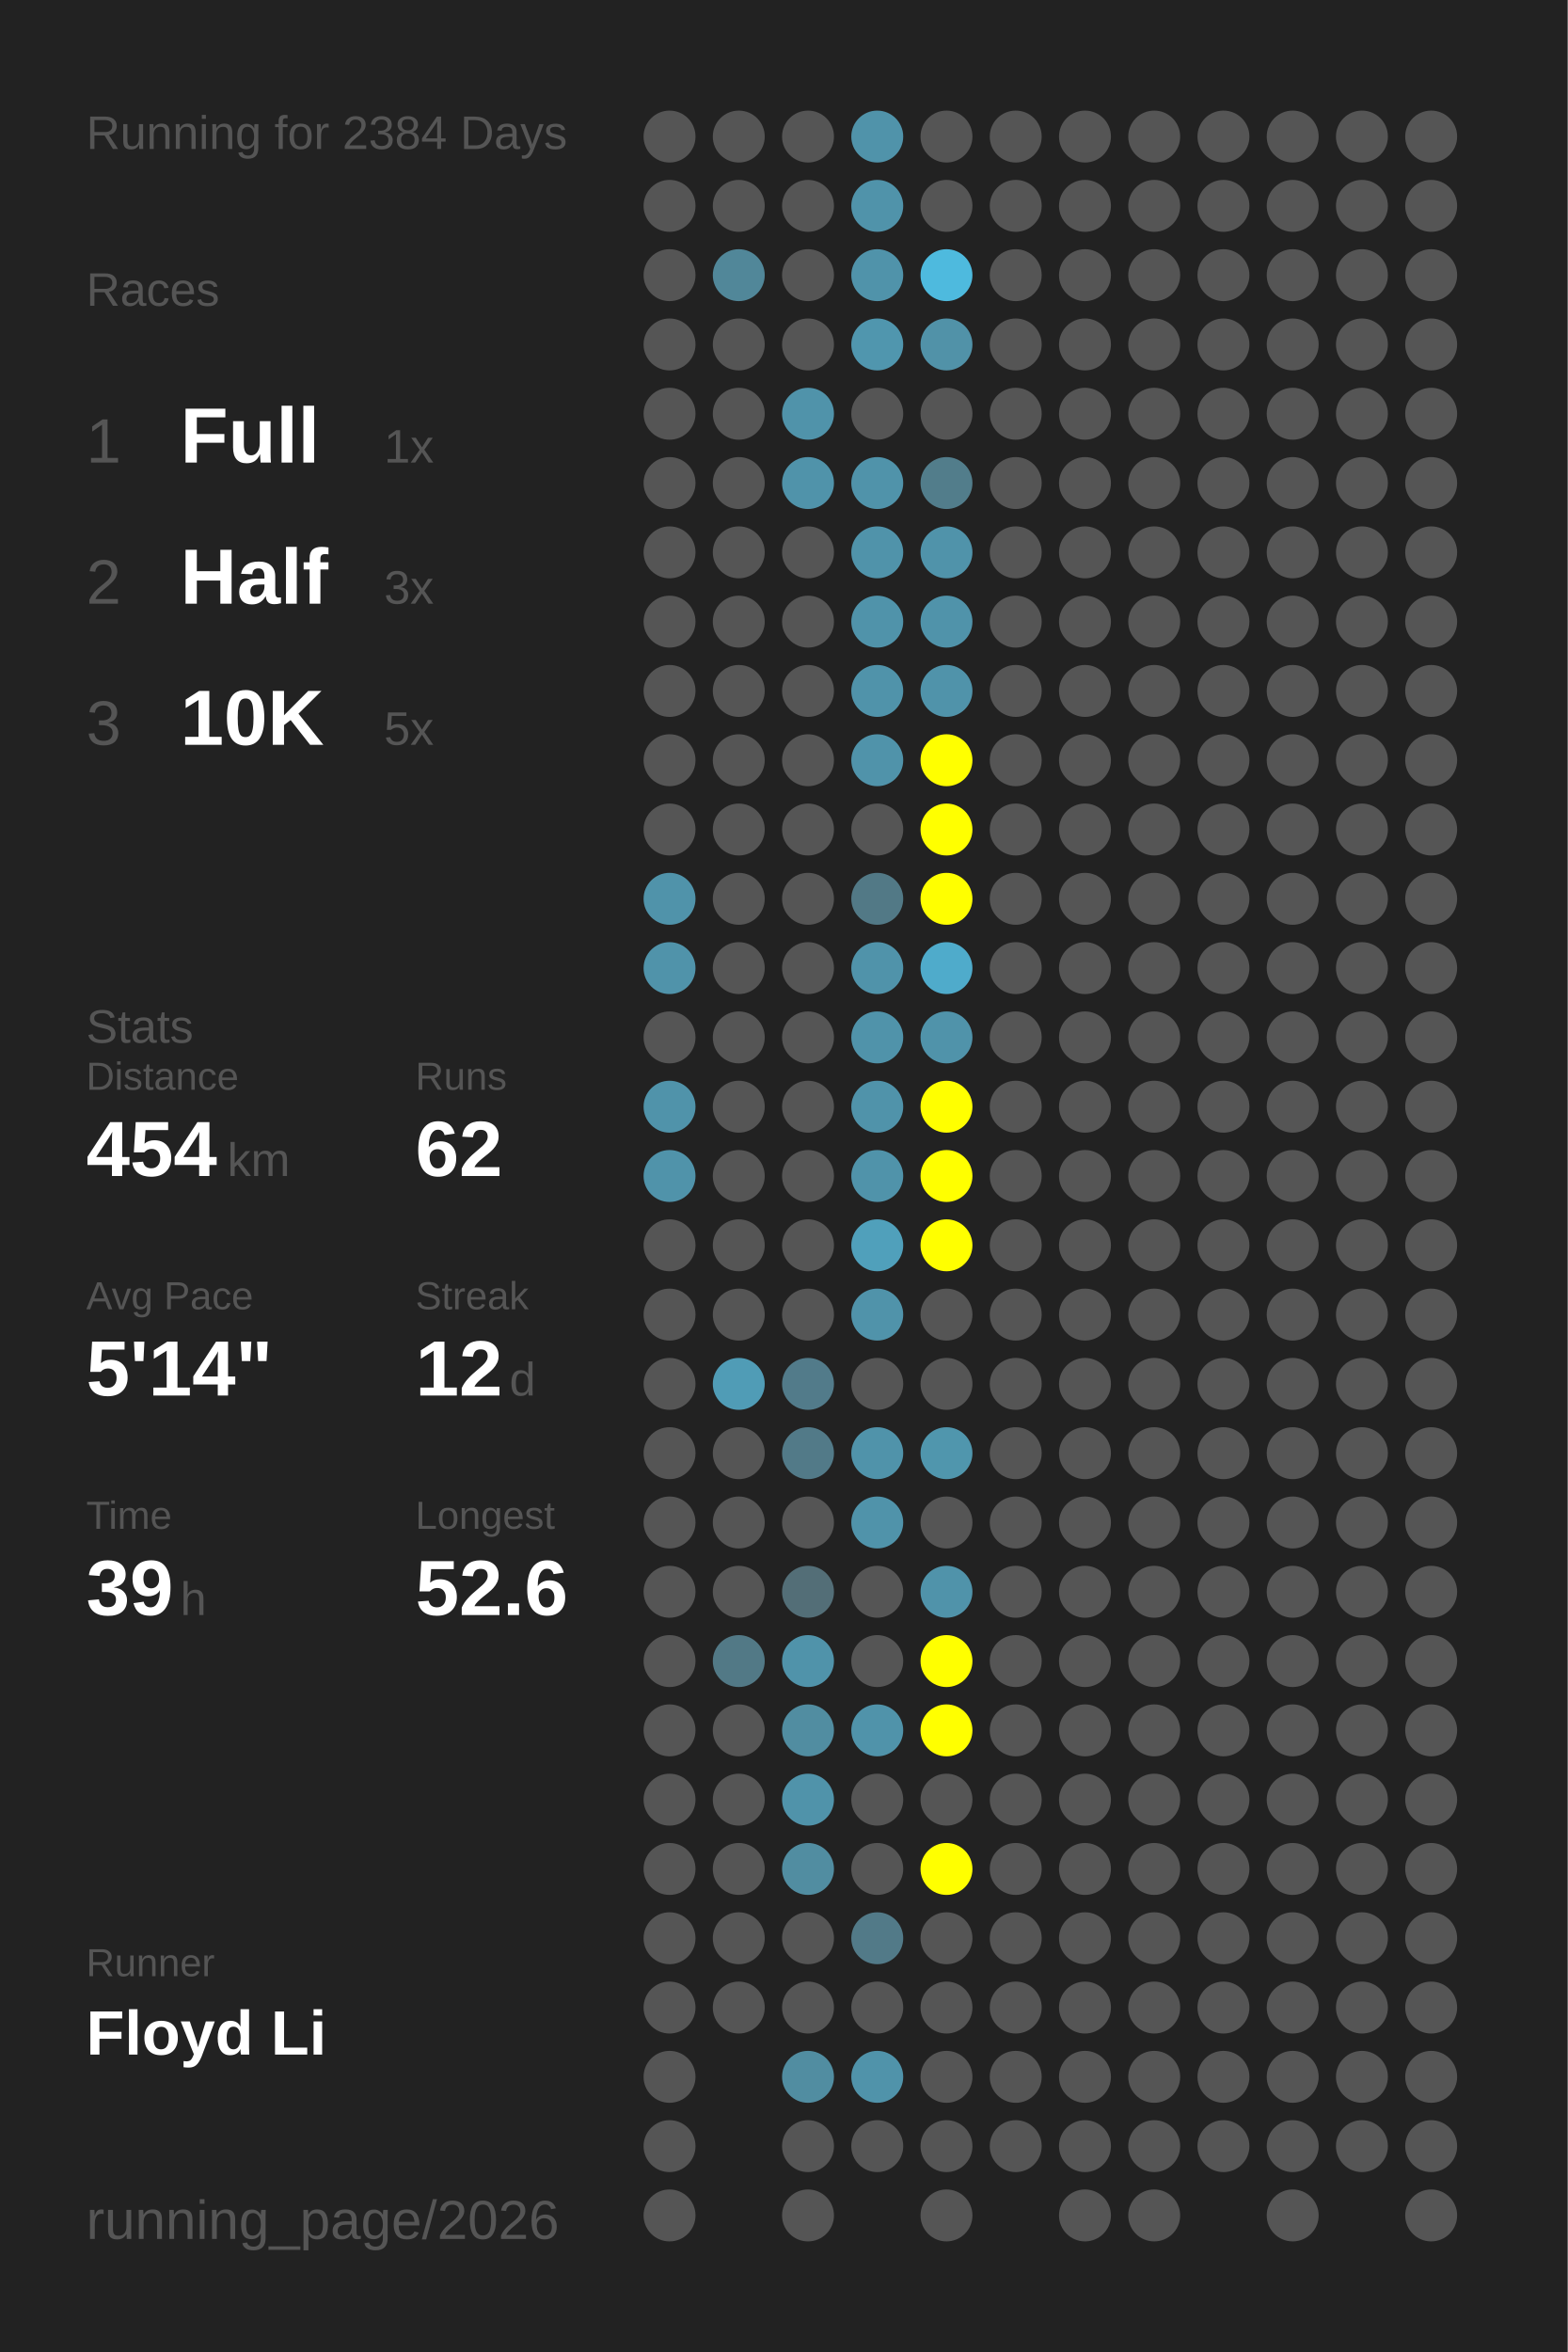
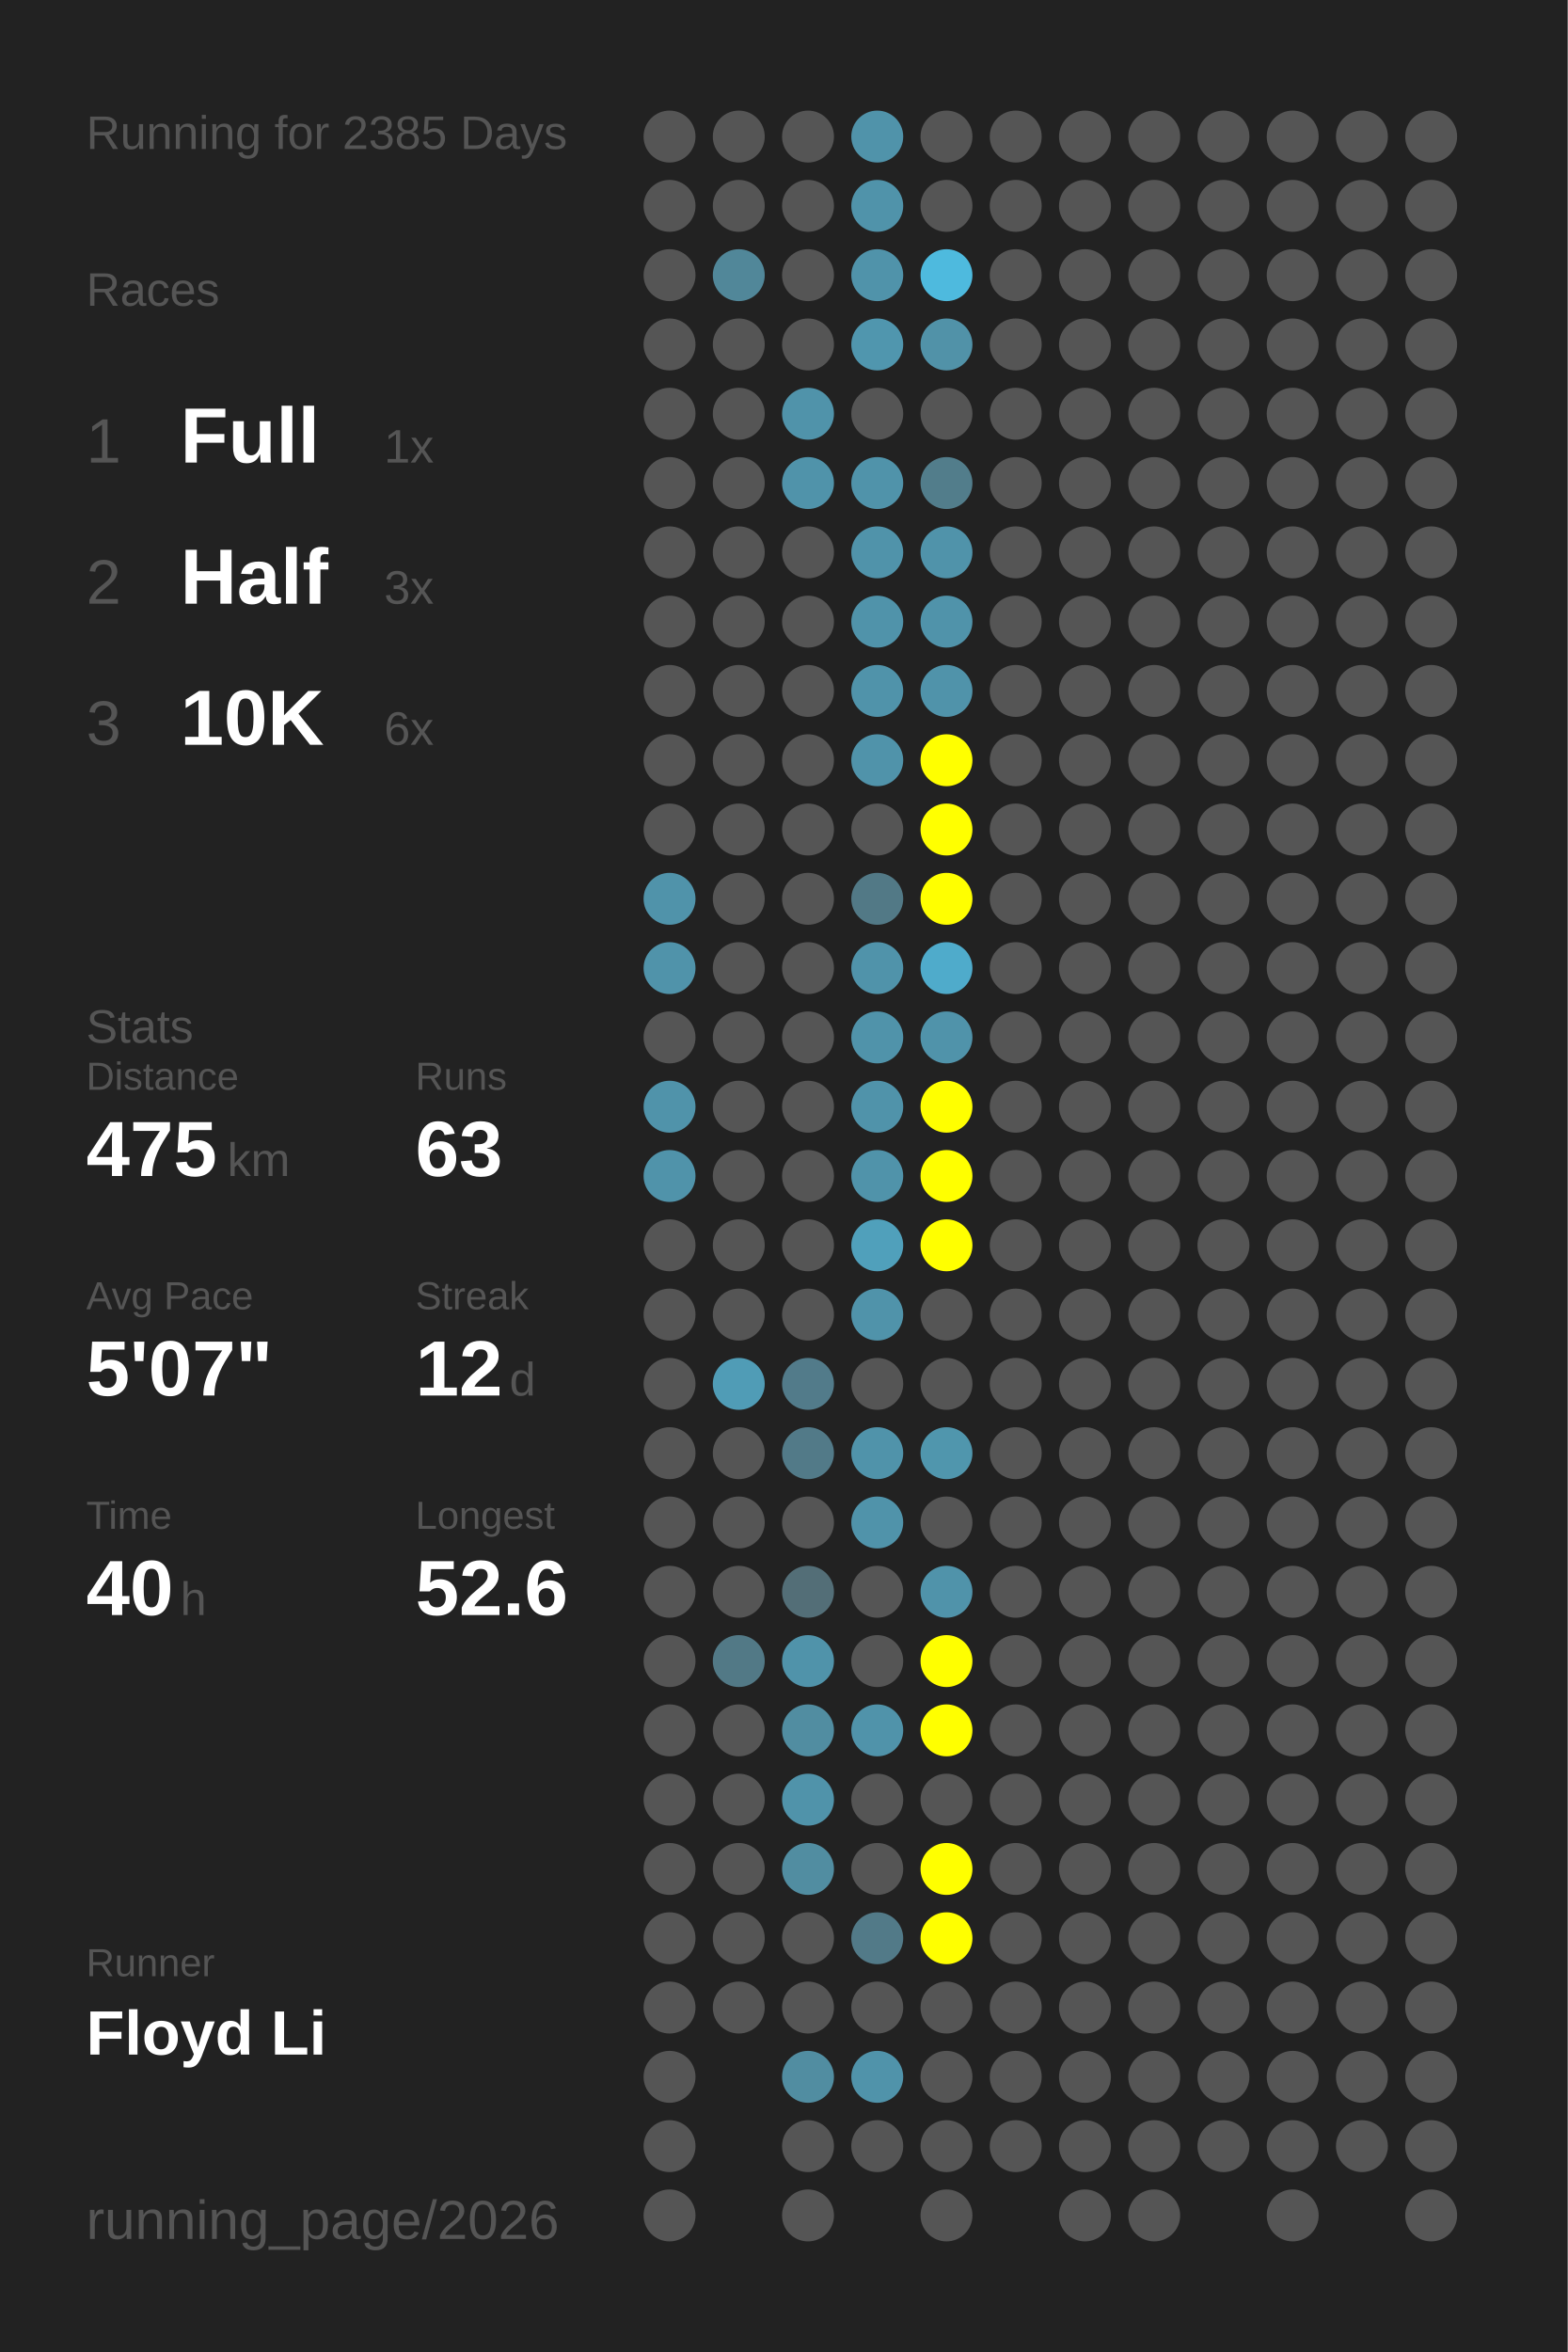
<svg xmlns="http://www.w3.org/2000/svg" baseProfile="full" height="300mm" version="1.1" viewBox="0,0,200,300" width="200mm">
  <defs />
  <rect fill="#222222" height="300" width="200" x="0" y="0" />
-   <text fill="#555555" style="font-size:6px; font-family:Arial;" x="11" y="19">Running for 2384 Days</text>
+   <text fill="#555555" style="font-size:6px; font-family:Arial;" x="11" y="19">Running for 2385 Days</text>
  <text fill="#555555" style="font-size:6px; font-family:Arial;" x="11" y="39">Races</text>
  <text fill="#555555" style="font-size:8px; font-family:Arial;" x="11" y="59">1</text>
  <text fill="#FFFFFF" style="font-size:10px; font-family:Arial; font-weight:bold;" x="23" y="59">Full</text>
  <text fill="#555555" style="font-size:6px; font-family:Arial;" x="49" y="59">1x</text>
  <text fill="#555555" style="font-size:8px; font-family:Arial;" x="11" y="77">2</text>
  <text fill="#FFFFFF" style="font-size:10px; font-family:Arial; font-weight:bold;" x="23" y="77">Half</text>
  <text fill="#555555" style="font-size:6px; font-family:Arial;" x="49" y="77">3x</text>
  <text fill="#555555" style="font-size:8px; font-family:Arial;" x="11" y="95">3</text>
  <text fill="#FFFFFF" style="font-size:10px; font-family:Arial; font-weight:bold;" x="23" y="95">10K</text>
-   <text fill="#555555" style="font-size:6px; font-family:Arial;" x="49" y="95">5x</text>
+   <text fill="#555555" style="font-size:6px; font-family:Arial;" x="49" y="95">6x</text>
  <text fill="#555555" style="font-size:6px; font-family:Arial;" x="11" y="133">Stats</text>
  <text fill="#555555" style="font-size:5px; font-family:Arial;" x="11" y="139">Distance</text>
-   <text fill="#FFFFFF" style="font-size:10px; font-family:Arial; font-weight:bold;" x="11" y="150">454</text>
+   <text fill="#FFFFFF" style="font-size:10px; font-family:Arial; font-weight:bold;" x="11" y="150">475</text>
  <text fill="#555555" style="font-size:6px; font-family:Arial;" x="29" y="150">km</text>
  <text fill="#555555" style="font-size:5px; font-family:Arial;" x="53" y="139">Runs</text>
-   <text fill="#FFFFFF" style="font-size:10px; font-family:Arial; font-weight:bold;" x="53" y="150">62</text>
+   <text fill="#FFFFFF" style="font-size:10px; font-family:Arial; font-weight:bold;" x="53" y="150">63</text>
  <text fill="#555555" style="font-size:5px; font-family:Arial;" x="11" y="167">Avg Pace</text>
-   <text fill="#FFFFFF" style="font-size:10px; font-family:Arial; font-weight:bold;" x="11" y="178">5'14"</text>
+   <text fill="#FFFFFF" style="font-size:10px; font-family:Arial; font-weight:bold;" x="11" y="178">5'07"</text>
  <text fill="#555555" style="font-size:5px; font-family:Arial;" x="53" y="167">Streak</text>
  <text fill="#FFFFFF" style="font-size:10px; font-family:Arial; font-weight:bold;" x="53" y="178">12</text>
  <text fill="#555555" style="font-size:6px; font-family:Arial;" x="65" y="178">d</text>
  <text fill="#555555" style="font-size:5px; font-family:Arial;" x="11" y="195">Time</text>
-   <text fill="#FFFFFF" style="font-size:10px; font-family:Arial; font-weight:bold;" x="11" y="206">39</text>
+   <text fill="#FFFFFF" style="font-size:10px; font-family:Arial; font-weight:bold;" x="11" y="206">40</text>
  <text fill="#555555" style="font-size:6px; font-family:Arial;" x="23" y="206">h</text>
  <text fill="#555555" style="font-size:5px; font-family:Arial;" x="53" y="195">Longest</text>
  <text fill="#FFFFFF" style="font-size:10px; font-family:Arial; font-weight:bold;" x="53" y="206">52.6</text>
  <text fill="#555555" style="font-size:5px; font-family:Arial;" x="11" y="252.065">Runner</text>
  <text fill="#FFFFFF" style="font-size:8px; font-family:Arial; font-weight:bold;" x="11" y="262.065">Floyd Li</text>
  <text fill="#555555" style="font-size:7px; font-family:Arial;" x="11" y="285.581">running_page/2026</text>
  <circle cx="85.417" cy="17.419" fill="#555555" r="3.312" />
  <circle cx="85.417" cy="26.258" fill="#555555" r="3.312" />
  <circle cx="85.417" cy="35.097" fill="#555555" r="3.312" />
  <circle cx="85.417" cy="43.935" fill="#555555" r="3.312" />
  <circle cx="85.417" cy="52.774" fill="#555555" r="3.312" />
  <circle cx="85.417" cy="61.613" fill="#555555" r="3.312" />
  <circle cx="85.417" cy="70.452" fill="#555555" r="3.312" />
  <circle cx="85.417" cy="79.29" fill="#555555" r="3.312" />
  <circle cx="85.417" cy="88.129" fill="#555555" r="3.312" />
  <circle cx="85.417" cy="96.968" fill="#555555" r="3.312" />
  <circle cx="85.417" cy="105.806" fill="#555555" r="3.312" />
  <circle cx="85.417" cy="114.645" fill="#5093aa" r="3.312" />
  <circle cx="85.417" cy="123.484" fill="#5093aa" r="3.312" />
  <circle cx="85.417" cy="132.323" fill="#555555" r="3.312" />
  <circle cx="85.417" cy="141.161" fill="#5093aa" r="3.312" />
  <circle cx="85.417" cy="150" fill="#5093aa" r="3.312" />
  <circle cx="85.417" cy="158.839" fill="#555555" r="3.312" />
  <circle cx="85.417" cy="167.677" fill="#555555" r="3.312" />
  <circle cx="85.417" cy="176.516" fill="#555555" r="3.312" />
  <circle cx="85.417" cy="185.355" fill="#555555" r="3.312" />
  <circle cx="85.417" cy="194.194" fill="#555555" r="3.312" />
  <circle cx="85.417" cy="203.032" fill="#555555" r="3.312" />
  <circle cx="85.417" cy="211.871" fill="#555555" r="3.312" />
  <circle cx="85.417" cy="220.71" fill="#555555" r="3.312" />
  <circle cx="85.417" cy="229.548" fill="#555555" r="3.312" />
  <circle cx="85.417" cy="238.387" fill="#555555" r="3.312" />
  <circle cx="85.417" cy="247.226" fill="#555555" r="3.312" />
  <circle cx="85.417" cy="256.065" fill="#555555" r="3.312" />
  <circle cx="85.417" cy="264.903" fill="#555555" r="3.312" />
  <circle cx="85.417" cy="273.742" fill="#555555" r="3.312" />
  <circle cx="85.417" cy="282.581" fill="#555555" r="3.312" />
  <circle cx="94.25" cy="17.419" fill="#555555" r="3.312" />
  <circle cx="94.25" cy="26.258" fill="#555555" r="3.312" />
  <circle cx="94.25" cy="35.097" fill="#518799" r="3.312" />
  <circle cx="94.25" cy="43.935" fill="#555555" r="3.312" />
  <circle cx="94.25" cy="52.774" fill="#555555" r="3.312" />
  <circle cx="94.25" cy="61.613" fill="#555555" r="3.312" />
  <circle cx="94.25" cy="70.452" fill="#555555" r="3.312" />
  <circle cx="94.25" cy="79.29" fill="#555555" r="3.312" />
  <circle cx="94.25" cy="88.129" fill="#555555" r="3.312" />
  <circle cx="94.25" cy="96.968" fill="#555555" r="3.312" />
  <circle cx="94.25" cy="105.806" fill="#555555" r="3.312" />
  <circle cx="94.25" cy="114.645" fill="#555555" r="3.312" />
  <circle cx="94.25" cy="123.484" fill="#555555" r="3.312" />
  <circle cx="94.25" cy="132.323" fill="#555555" r="3.312" />
  <circle cx="94.25" cy="141.161" fill="#555555" r="3.312" />
  <circle cx="94.25" cy="150" fill="#555555" r="3.312" />
  <circle cx="94.25" cy="158.839" fill="#555555" r="3.312" />
  <circle cx="94.25" cy="167.677" fill="#555555" r="3.312" />
  <circle cx="94.25" cy="176.516" fill="#509cb6" r="3.312" />
  <circle cx="94.25" cy="185.355" fill="#555555" r="3.312" />
  <circle cx="94.25" cy="194.194" fill="#555555" r="3.312" />
  <circle cx="94.25" cy="203.032" fill="#555555" r="3.312" />
  <circle cx="94.25" cy="211.871" fill="#527986" r="3.312" />
  <circle cx="94.25" cy="220.71" fill="#555555" r="3.312" />
  <circle cx="94.25" cy="229.548" fill="#555555" r="3.312" />
  <circle cx="94.25" cy="238.387" fill="#555555" r="3.312" />
  <circle cx="94.25" cy="247.226" fill="#555555" r="3.312" />
  <circle cx="94.25" cy="256.065" fill="#555555" r="3.312" />
  <circle cx="103.083" cy="17.419" fill="#555555" r="3.312" />
  <circle cx="103.083" cy="26.258" fill="#555555" r="3.312" />
  <circle cx="103.083" cy="35.097" fill="#555555" r="3.312" />
  <circle cx="103.083" cy="43.935" fill="#555555" r="3.312" />
  <circle cx="103.083" cy="52.774" fill="#5093aa" r="3.312" />
  <circle cx="103.083" cy="61.613" fill="#5093aa" r="3.312" />
  <circle cx="103.083" cy="70.452" fill="#555555" r="3.312" />
  <circle cx="103.083" cy="79.29" fill="#555555" r="3.312" />
  <circle cx="103.083" cy="88.129" fill="#555555" r="3.312" />
  <circle cx="103.083" cy="96.968" fill="#555555" r="3.312" />
  <circle cx="103.083" cy="105.806" fill="#555555" r="3.312" />
  <circle cx="103.083" cy="114.645" fill="#555555" r="3.312" />
  <circle cx="103.083" cy="123.484" fill="#555555" r="3.312" />
  <circle cx="103.083" cy="132.323" fill="#555555" r="3.312" />
  <circle cx="103.083" cy="141.161" fill="#555555" r="3.312" />
  <circle cx="103.083" cy="150" fill="#555555" r="3.312" />
  <circle cx="103.083" cy="158.839" fill="#555555" r="3.312" />
  <circle cx="103.083" cy="167.677" fill="#555555" r="3.312" />
  <circle cx="103.083" cy="176.516" fill="#527b8a" r="3.312" />
  <circle cx="103.083" cy="185.355" fill="#527a88" r="3.312" />
  <circle cx="103.083" cy="194.194" fill="#555555" r="3.312" />
  <circle cx="103.083" cy="203.032" fill="#536e77" r="3.312" />
  <circle cx="103.083" cy="211.871" fill="#5093aa" r="3.312" />
  <circle cx="103.083" cy="220.71" fill="#518da1" r="3.312" />
  <circle cx="103.083" cy="229.548" fill="#5093aa" r="3.312" />
  <circle cx="103.083" cy="238.387" fill="#518da1" r="3.312" />
  <circle cx="103.083" cy="247.226" fill="#555555" r="3.312" />
  <circle cx="103.083" cy="256.065" fill="#555555" r="3.312" />
  <circle cx="103.083" cy="264.903" fill="#518da1" r="3.312" />
  <circle cx="103.083" cy="273.742" fill="#555555" r="3.312" />
  <circle cx="103.083" cy="282.581" fill="#555555" r="3.312" />
  <circle cx="111.917" cy="17.419" fill="#5093aa" r="3.312" />
  <circle cx="111.917" cy="26.258" fill="#5093aa" r="3.312" />
  <circle cx="111.917" cy="35.097" fill="#5093aa" r="3.312" />
  <circle cx="111.917" cy="43.935" fill="#5096ae" r="3.312" />
  <circle cx="111.917" cy="52.774" fill="#555555" r="3.312" />
  <circle cx="111.917" cy="61.613" fill="#5093aa" r="3.312" />
  <circle cx="111.917" cy="70.452" fill="#5093aa" r="3.312" />
  <circle cx="111.917" cy="79.29" fill="#5093aa" r="3.312" />
  <circle cx="111.917" cy="88.129" fill="#5093aa" r="3.312" />
  <circle cx="111.917" cy="96.968" fill="#5093aa" r="3.312" />
  <circle cx="111.917" cy="105.806" fill="#555555" r="3.312" />
  <circle cx="111.917" cy="114.645" fill="#527986" r="3.312" />
  <circle cx="111.917" cy="123.484" fill="#5093aa" r="3.312" />
  <circle cx="111.917" cy="132.323" fill="#5093aa" r="3.312" />
  <circle cx="111.917" cy="141.161" fill="#5093aa" r="3.312" />
  <circle cx="111.917" cy="150" fill="#5093aa" r="3.312" />
  <circle cx="111.917" cy="158.839" fill="#50a0bb" r="3.312" />
  <circle cx="111.917" cy="167.677" fill="#5093aa" r="3.312" />
  <circle cx="111.917" cy="176.516" fill="#555555" r="3.312" />
  <circle cx="111.917" cy="185.355" fill="#5093aa" r="3.312" />
  <circle cx="111.917" cy="194.194" fill="#5093aa" r="3.312" />
  <circle cx="111.917" cy="203.032" fill="#555555" r="3.312" />
  <circle cx="111.917" cy="211.871" fill="#555555" r="3.312" />
  <circle cx="111.917" cy="220.71" fill="#5093aa" r="3.312" />
  <circle cx="111.917" cy="229.548" fill="#555555" r="3.312" />
  <circle cx="111.917" cy="238.387" fill="#555555" r="3.312" />
  <circle cx="111.917" cy="247.226" fill="#527a88" r="3.312" />
  <circle cx="111.917" cy="256.065" fill="#555555" r="3.312" />
  <circle cx="111.917" cy="264.903" fill="#5093aa" r="3.312" />
  <circle cx="111.917" cy="273.742" fill="#555555" r="3.312" />
  <circle cx="120.75" cy="17.419" fill="#555555" r="3.312" />
  <circle cx="120.75" cy="26.258" fill="#555555" r="3.312" />
  <circle cx="120.75" cy="35.097" fill="#4ebade" r="3.312" />
  <circle cx="120.75" cy="43.935" fill="#5192a8" r="3.312" />
  <circle cx="120.75" cy="52.774" fill="#555555" r="3.312" />
  <circle cx="120.75" cy="61.613" fill="#527d8b" r="3.312" />
  <circle cx="120.75" cy="70.452" fill="#5093aa" r="3.312" />
  <circle cx="120.75" cy="79.29" fill="#5093aa" r="3.312" />
  <circle cx="120.75" cy="88.129" fill="#5093aa" r="3.312" />
  <circle cx="120.75" cy="96.968" fill="#FFFF00" r="3.312" />
  <circle cx="120.75" cy="105.806" fill="#FFFF00" r="3.312" />
  <circle cx="120.75" cy="114.645" fill="#FFFF00" r="3.312" />
  <circle cx="120.75" cy="123.484" fill="#4fabcb" r="3.312" />
  <circle cx="120.75" cy="132.323" fill="#5093aa" r="3.312" />
  <circle cx="120.75" cy="141.161" fill="#FFFF00" r="3.312" />
  <circle cx="120.75" cy="150" fill="#FFFF00" r="3.312" />
  <circle cx="120.75" cy="158.839" fill="#FFFF00" r="3.312" />
  <circle cx="120.75" cy="167.677" fill="#555555" r="3.312" />
  <circle cx="120.75" cy="176.516" fill="#555555" r="3.312" />
  <circle cx="120.75" cy="185.355" fill="#5096ad" r="3.312" />
  <circle cx="120.75" cy="194.194" fill="#555555" r="3.312" />
  <circle cx="120.75" cy="203.032" fill="#5093aa" r="3.312" />
  <circle cx="120.75" cy="211.871" fill="#FFFF00" r="3.312" />
  <circle cx="120.75" cy="220.71" fill="#FFFF00" r="3.312" />
  <circle cx="120.75" cy="229.548" fill="#555555" r="3.312" />
  <circle cx="120.75" cy="238.387" fill="#FFFF00" r="3.312" />
-   <circle cx="120.75" cy="247.226" fill="#555555" r="3.312" />
+   <circle cx="120.75" cy="247.226" fill="#FFFF00" r="3.312" />
  <circle cx="120.75" cy="256.065" fill="#555555" r="3.312" />
  <circle cx="120.75" cy="264.903" fill="#555555" r="3.312" />
  <circle cx="120.75" cy="273.742" fill="#555555" r="3.312" />
  <circle cx="120.75" cy="282.581" fill="#555555" r="3.312" />
  <circle cx="129.583" cy="17.419" fill="#555555" r="3.312" />
  <circle cx="129.583" cy="26.258" fill="#555555" r="3.312" />
  <circle cx="129.583" cy="35.097" fill="#555555" r="3.312" />
  <circle cx="129.583" cy="43.935" fill="#555555" r="3.312" />
  <circle cx="129.583" cy="52.774" fill="#555555" r="3.312" />
  <circle cx="129.583" cy="61.613" fill="#555555" r="3.312" />
  <circle cx="129.583" cy="70.452" fill="#555555" r="3.312" />
  <circle cx="129.583" cy="79.29" fill="#555555" r="3.312" />
  <circle cx="129.583" cy="88.129" fill="#555555" r="3.312" />
  <circle cx="129.583" cy="96.968" fill="#555555" r="3.312" />
  <circle cx="129.583" cy="105.806" fill="#555555" r="3.312" />
  <circle cx="129.583" cy="114.645" fill="#555555" r="3.312" />
  <circle cx="129.583" cy="123.484" fill="#555555" r="3.312" />
  <circle cx="129.583" cy="132.323" fill="#555555" r="3.312" />
  <circle cx="129.583" cy="141.161" fill="#555555" r="3.312" />
  <circle cx="129.583" cy="150" fill="#555555" r="3.312" />
  <circle cx="129.583" cy="158.839" fill="#555555" r="3.312" />
  <circle cx="129.583" cy="167.677" fill="#555555" r="3.312" />
  <circle cx="129.583" cy="176.516" fill="#555555" r="3.312" />
  <circle cx="129.583" cy="185.355" fill="#555555" r="3.312" />
  <circle cx="129.583" cy="194.194" fill="#555555" r="3.312" />
  <circle cx="129.583" cy="203.032" fill="#555555" r="3.312" />
  <circle cx="129.583" cy="211.871" fill="#555555" r="3.312" />
  <circle cx="129.583" cy="220.71" fill="#555555" r="3.312" />
  <circle cx="129.583" cy="229.548" fill="#555555" r="3.312" />
  <circle cx="129.583" cy="238.387" fill="#555555" r="3.312" />
  <circle cx="129.583" cy="247.226" fill="#555555" r="3.312" />
  <circle cx="129.583" cy="256.065" fill="#555555" r="3.312" />
  <circle cx="129.583" cy="264.903" fill="#555555" r="3.312" />
  <circle cx="129.583" cy="273.742" fill="#555555" r="3.312" />
  <circle cx="138.417" cy="17.419" fill="#555555" r="3.312" />
  <circle cx="138.417" cy="26.258" fill="#555555" r="3.312" />
  <circle cx="138.417" cy="35.097" fill="#555555" r="3.312" />
  <circle cx="138.417" cy="43.935" fill="#555555" r="3.312" />
  <circle cx="138.417" cy="52.774" fill="#555555" r="3.312" />
  <circle cx="138.417" cy="61.613" fill="#555555" r="3.312" />
  <circle cx="138.417" cy="70.452" fill="#555555" r="3.312" />
  <circle cx="138.417" cy="79.29" fill="#555555" r="3.312" />
  <circle cx="138.417" cy="88.129" fill="#555555" r="3.312" />
  <circle cx="138.417" cy="96.968" fill="#555555" r="3.312" />
  <circle cx="138.417" cy="105.806" fill="#555555" r="3.312" />
  <circle cx="138.417" cy="114.645" fill="#555555" r="3.312" />
  <circle cx="138.417" cy="123.484" fill="#555555" r="3.312" />
  <circle cx="138.417" cy="132.323" fill="#555555" r="3.312" />
  <circle cx="138.417" cy="141.161" fill="#555555" r="3.312" />
  <circle cx="138.417" cy="150" fill="#555555" r="3.312" />
  <circle cx="138.417" cy="158.839" fill="#555555" r="3.312" />
  <circle cx="138.417" cy="167.677" fill="#555555" r="3.312" />
  <circle cx="138.417" cy="176.516" fill="#555555" r="3.312" />
  <circle cx="138.417" cy="185.355" fill="#555555" r="3.312" />
  <circle cx="138.417" cy="194.194" fill="#555555" r="3.312" />
  <circle cx="138.417" cy="203.032" fill="#555555" r="3.312" />
  <circle cx="138.417" cy="211.871" fill="#555555" r="3.312" />
  <circle cx="138.417" cy="220.71" fill="#555555" r="3.312" />
  <circle cx="138.417" cy="229.548" fill="#555555" r="3.312" />
  <circle cx="138.417" cy="238.387" fill="#555555" r="3.312" />
  <circle cx="138.417" cy="247.226" fill="#555555" r="3.312" />
  <circle cx="138.417" cy="256.065" fill="#555555" r="3.312" />
  <circle cx="138.417" cy="264.903" fill="#555555" r="3.312" />
  <circle cx="138.417" cy="273.742" fill="#555555" r="3.312" />
  <circle cx="138.417" cy="282.581" fill="#555555" r="3.312" />
  <circle cx="147.25" cy="17.419" fill="#555555" r="3.312" />
  <circle cx="147.25" cy="26.258" fill="#555555" r="3.312" />
  <circle cx="147.25" cy="35.097" fill="#555555" r="3.312" />
  <circle cx="147.25" cy="43.935" fill="#555555" r="3.312" />
  <circle cx="147.25" cy="52.774" fill="#555555" r="3.312" />
  <circle cx="147.25" cy="61.613" fill="#555555" r="3.312" />
  <circle cx="147.25" cy="70.452" fill="#555555" r="3.312" />
  <circle cx="147.25" cy="79.29" fill="#555555" r="3.312" />
  <circle cx="147.25" cy="88.129" fill="#555555" r="3.312" />
  <circle cx="147.25" cy="96.968" fill="#555555" r="3.312" />
  <circle cx="147.25" cy="105.806" fill="#555555" r="3.312" />
  <circle cx="147.25" cy="114.645" fill="#555555" r="3.312" />
  <circle cx="147.25" cy="123.484" fill="#555555" r="3.312" />
  <circle cx="147.25" cy="132.323" fill="#555555" r="3.312" />
  <circle cx="147.25" cy="141.161" fill="#555555" r="3.312" />
  <circle cx="147.25" cy="150" fill="#555555" r="3.312" />
  <circle cx="147.25" cy="158.839" fill="#555555" r="3.312" />
  <circle cx="147.25" cy="167.677" fill="#555555" r="3.312" />
  <circle cx="147.25" cy="176.516" fill="#555555" r="3.312" />
  <circle cx="147.25" cy="185.355" fill="#555555" r="3.312" />
  <circle cx="147.25" cy="194.194" fill="#555555" r="3.312" />
  <circle cx="147.25" cy="203.032" fill="#555555" r="3.312" />
  <circle cx="147.25" cy="211.871" fill="#555555" r="3.312" />
  <circle cx="147.25" cy="220.71" fill="#555555" r="3.312" />
  <circle cx="147.25" cy="229.548" fill="#555555" r="3.312" />
  <circle cx="147.25" cy="238.387" fill="#555555" r="3.312" />
  <circle cx="147.25" cy="247.226" fill="#555555" r="3.312" />
  <circle cx="147.25" cy="256.065" fill="#555555" r="3.312" />
  <circle cx="147.25" cy="264.903" fill="#555555" r="3.312" />
  <circle cx="147.25" cy="273.742" fill="#555555" r="3.312" />
  <circle cx="147.25" cy="282.581" fill="#555555" r="3.312" />
  <circle cx="156.083" cy="17.419" fill="#555555" r="3.312" />
  <circle cx="156.083" cy="26.258" fill="#555555" r="3.312" />
  <circle cx="156.083" cy="35.097" fill="#555555" r="3.312" />
  <circle cx="156.083" cy="43.935" fill="#555555" r="3.312" />
  <circle cx="156.083" cy="52.774" fill="#555555" r="3.312" />
  <circle cx="156.083" cy="61.613" fill="#555555" r="3.312" />
  <circle cx="156.083" cy="70.452" fill="#555555" r="3.312" />
  <circle cx="156.083" cy="79.29" fill="#555555" r="3.312" />
  <circle cx="156.083" cy="88.129" fill="#555555" r="3.312" />
  <circle cx="156.083" cy="96.968" fill="#555555" r="3.312" />
  <circle cx="156.083" cy="105.806" fill="#555555" r="3.312" />
  <circle cx="156.083" cy="114.645" fill="#555555" r="3.312" />
  <circle cx="156.083" cy="123.484" fill="#555555" r="3.312" />
  <circle cx="156.083" cy="132.323" fill="#555555" r="3.312" />
  <circle cx="156.083" cy="141.161" fill="#555555" r="3.312" />
  <circle cx="156.083" cy="150" fill="#555555" r="3.312" />
  <circle cx="156.083" cy="158.839" fill="#555555" r="3.312" />
  <circle cx="156.083" cy="167.677" fill="#555555" r="3.312" />
  <circle cx="156.083" cy="176.516" fill="#555555" r="3.312" />
  <circle cx="156.083" cy="185.355" fill="#555555" r="3.312" />
  <circle cx="156.083" cy="194.194" fill="#555555" r="3.312" />
  <circle cx="156.083" cy="203.032" fill="#555555" r="3.312" />
  <circle cx="156.083" cy="211.871" fill="#555555" r="3.312" />
  <circle cx="156.083" cy="220.71" fill="#555555" r="3.312" />
  <circle cx="156.083" cy="229.548" fill="#555555" r="3.312" />
  <circle cx="156.083" cy="238.387" fill="#555555" r="3.312" />
  <circle cx="156.083" cy="247.226" fill="#555555" r="3.312" />
  <circle cx="156.083" cy="256.065" fill="#555555" r="3.312" />
  <circle cx="156.083" cy="264.903" fill="#555555" r="3.312" />
  <circle cx="156.083" cy="273.742" fill="#555555" r="3.312" />
  <circle cx="164.917" cy="17.419" fill="#555555" r="3.312" />
  <circle cx="164.917" cy="26.258" fill="#555555" r="3.312" />
  <circle cx="164.917" cy="35.097" fill="#555555" r="3.312" />
  <circle cx="164.917" cy="43.935" fill="#555555" r="3.312" />
  <circle cx="164.917" cy="52.774" fill="#555555" r="3.312" />
  <circle cx="164.917" cy="61.613" fill="#555555" r="3.312" />
  <circle cx="164.917" cy="70.452" fill="#555555" r="3.312" />
  <circle cx="164.917" cy="79.29" fill="#555555" r="3.312" />
  <circle cx="164.917" cy="88.129" fill="#555555" r="3.312" />
  <circle cx="164.917" cy="96.968" fill="#555555" r="3.312" />
  <circle cx="164.917" cy="105.806" fill="#555555" r="3.312" />
  <circle cx="164.917" cy="114.645" fill="#555555" r="3.312" />
  <circle cx="164.917" cy="123.484" fill="#555555" r="3.312" />
  <circle cx="164.917" cy="132.323" fill="#555555" r="3.312" />
  <circle cx="164.917" cy="141.161" fill="#555555" r="3.312" />
  <circle cx="164.917" cy="150" fill="#555555" r="3.312" />
  <circle cx="164.917" cy="158.839" fill="#555555" r="3.312" />
  <circle cx="164.917" cy="167.677" fill="#555555" r="3.312" />
  <circle cx="164.917" cy="176.516" fill="#555555" r="3.312" />
  <circle cx="164.917" cy="185.355" fill="#555555" r="3.312" />
  <circle cx="164.917" cy="194.194" fill="#555555" r="3.312" />
  <circle cx="164.917" cy="203.032" fill="#555555" r="3.312" />
  <circle cx="164.917" cy="211.871" fill="#555555" r="3.312" />
  <circle cx="164.917" cy="220.71" fill="#555555" r="3.312" />
  <circle cx="164.917" cy="229.548" fill="#555555" r="3.312" />
  <circle cx="164.917" cy="238.387" fill="#555555" r="3.312" />
  <circle cx="164.917" cy="247.226" fill="#555555" r="3.312" />
  <circle cx="164.917" cy="256.065" fill="#555555" r="3.312" />
  <circle cx="164.917" cy="264.903" fill="#555555" r="3.312" />
  <circle cx="164.917" cy="273.742" fill="#555555" r="3.312" />
  <circle cx="164.917" cy="282.581" fill="#555555" r="3.312" />
  <circle cx="173.75" cy="17.419" fill="#555555" r="3.312" />
  <circle cx="173.75" cy="26.258" fill="#555555" r="3.312" />
  <circle cx="173.75" cy="35.097" fill="#555555" r="3.312" />
  <circle cx="173.75" cy="43.935" fill="#555555" r="3.312" />
  <circle cx="173.75" cy="52.774" fill="#555555" r="3.312" />
  <circle cx="173.75" cy="61.613" fill="#555555" r="3.312" />
  <circle cx="173.75" cy="70.452" fill="#555555" r="3.312" />
  <circle cx="173.75" cy="79.29" fill="#555555" r="3.312" />
  <circle cx="173.75" cy="88.129" fill="#555555" r="3.312" />
  <circle cx="173.75" cy="96.968" fill="#555555" r="3.312" />
  <circle cx="173.75" cy="105.806" fill="#555555" r="3.312" />
  <circle cx="173.75" cy="114.645" fill="#555555" r="3.312" />
  <circle cx="173.75" cy="123.484" fill="#555555" r="3.312" />
  <circle cx="173.75" cy="132.323" fill="#555555" r="3.312" />
  <circle cx="173.75" cy="141.161" fill="#555555" r="3.312" />
  <circle cx="173.75" cy="150" fill="#555555" r="3.312" />
  <circle cx="173.75" cy="158.839" fill="#555555" r="3.312" />
  <circle cx="173.75" cy="167.677" fill="#555555" r="3.312" />
  <circle cx="173.75" cy="176.516" fill="#555555" r="3.312" />
  <circle cx="173.75" cy="185.355" fill="#555555" r="3.312" />
  <circle cx="173.75" cy="194.194" fill="#555555" r="3.312" />
  <circle cx="173.75" cy="203.032" fill="#555555" r="3.312" />
  <circle cx="173.75" cy="211.871" fill="#555555" r="3.312" />
  <circle cx="173.75" cy="220.71" fill="#555555" r="3.312" />
  <circle cx="173.75" cy="229.548" fill="#555555" r="3.312" />
  <circle cx="173.75" cy="238.387" fill="#555555" r="3.312" />
  <circle cx="173.75" cy="247.226" fill="#555555" r="3.312" />
  <circle cx="173.75" cy="256.065" fill="#555555" r="3.312" />
  <circle cx="173.75" cy="264.903" fill="#555555" r="3.312" />
  <circle cx="173.75" cy="273.742" fill="#555555" r="3.312" />
  <circle cx="182.583" cy="17.419" fill="#555555" r="3.312" />
  <circle cx="182.583" cy="26.258" fill="#555555" r="3.312" />
  <circle cx="182.583" cy="35.097" fill="#555555" r="3.312" />
  <circle cx="182.583" cy="43.935" fill="#555555" r="3.312" />
  <circle cx="182.583" cy="52.774" fill="#555555" r="3.312" />
  <circle cx="182.583" cy="61.613" fill="#555555" r="3.312" />
  <circle cx="182.583" cy="70.452" fill="#555555" r="3.312" />
  <circle cx="182.583" cy="79.29" fill="#555555" r="3.312" />
  <circle cx="182.583" cy="88.129" fill="#555555" r="3.312" />
  <circle cx="182.583" cy="96.968" fill="#555555" r="3.312" />
  <circle cx="182.583" cy="105.806" fill="#555555" r="3.312" />
  <circle cx="182.583" cy="114.645" fill="#555555" r="3.312" />
  <circle cx="182.583" cy="123.484" fill="#555555" r="3.312" />
  <circle cx="182.583" cy="132.323" fill="#555555" r="3.312" />
  <circle cx="182.583" cy="141.161" fill="#555555" r="3.312" />
  <circle cx="182.583" cy="150" fill="#555555" r="3.312" />
  <circle cx="182.583" cy="158.839" fill="#555555" r="3.312" />
  <circle cx="182.583" cy="167.677" fill="#555555" r="3.312" />
  <circle cx="182.583" cy="176.516" fill="#555555" r="3.312" />
  <circle cx="182.583" cy="185.355" fill="#555555" r="3.312" />
  <circle cx="182.583" cy="194.194" fill="#555555" r="3.312" />
  <circle cx="182.583" cy="203.032" fill="#555555" r="3.312" />
  <circle cx="182.583" cy="211.871" fill="#555555" r="3.312" />
  <circle cx="182.583" cy="220.71" fill="#555555" r="3.312" />
  <circle cx="182.583" cy="229.548" fill="#555555" r="3.312" />
  <circle cx="182.583" cy="238.387" fill="#555555" r="3.312" />
  <circle cx="182.583" cy="247.226" fill="#555555" r="3.312" />
  <circle cx="182.583" cy="256.065" fill="#555555" r="3.312" />
  <circle cx="182.583" cy="264.903" fill="#555555" r="3.312" />
  <circle cx="182.583" cy="273.742" fill="#555555" r="3.312" />
  <circle cx="182.583" cy="282.581" fill="#555555" r="3.312" />
</svg>
